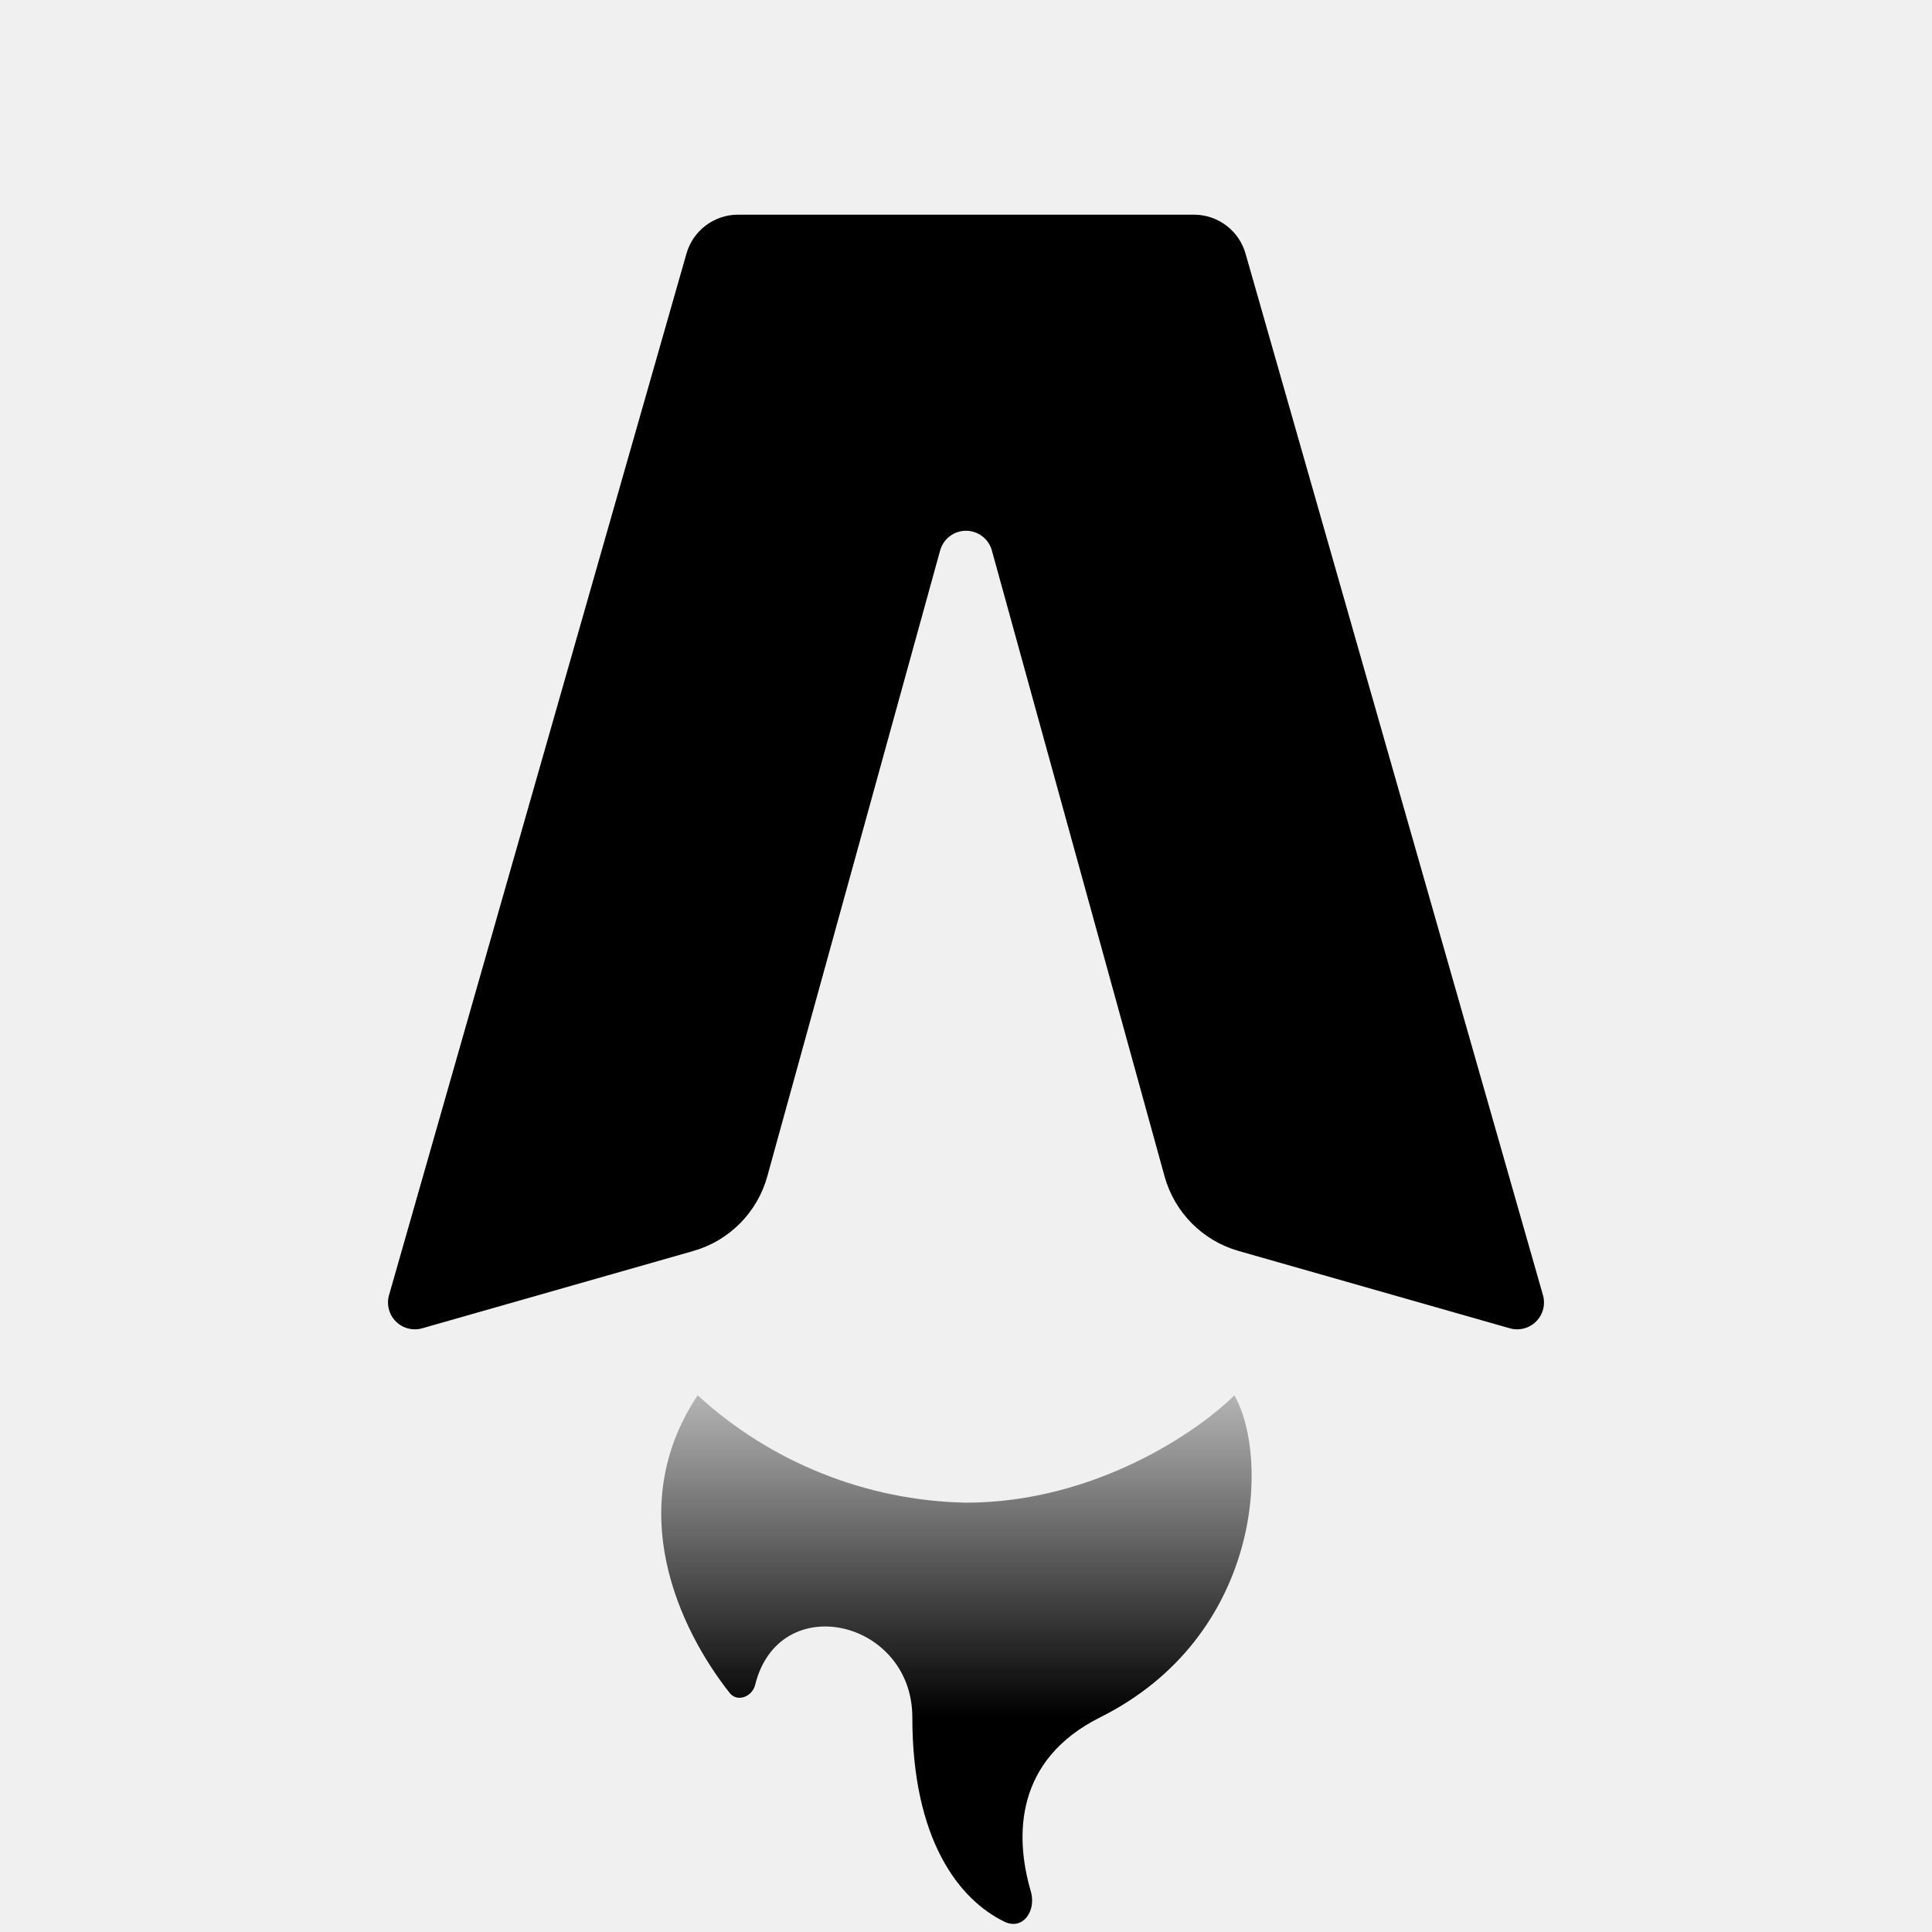
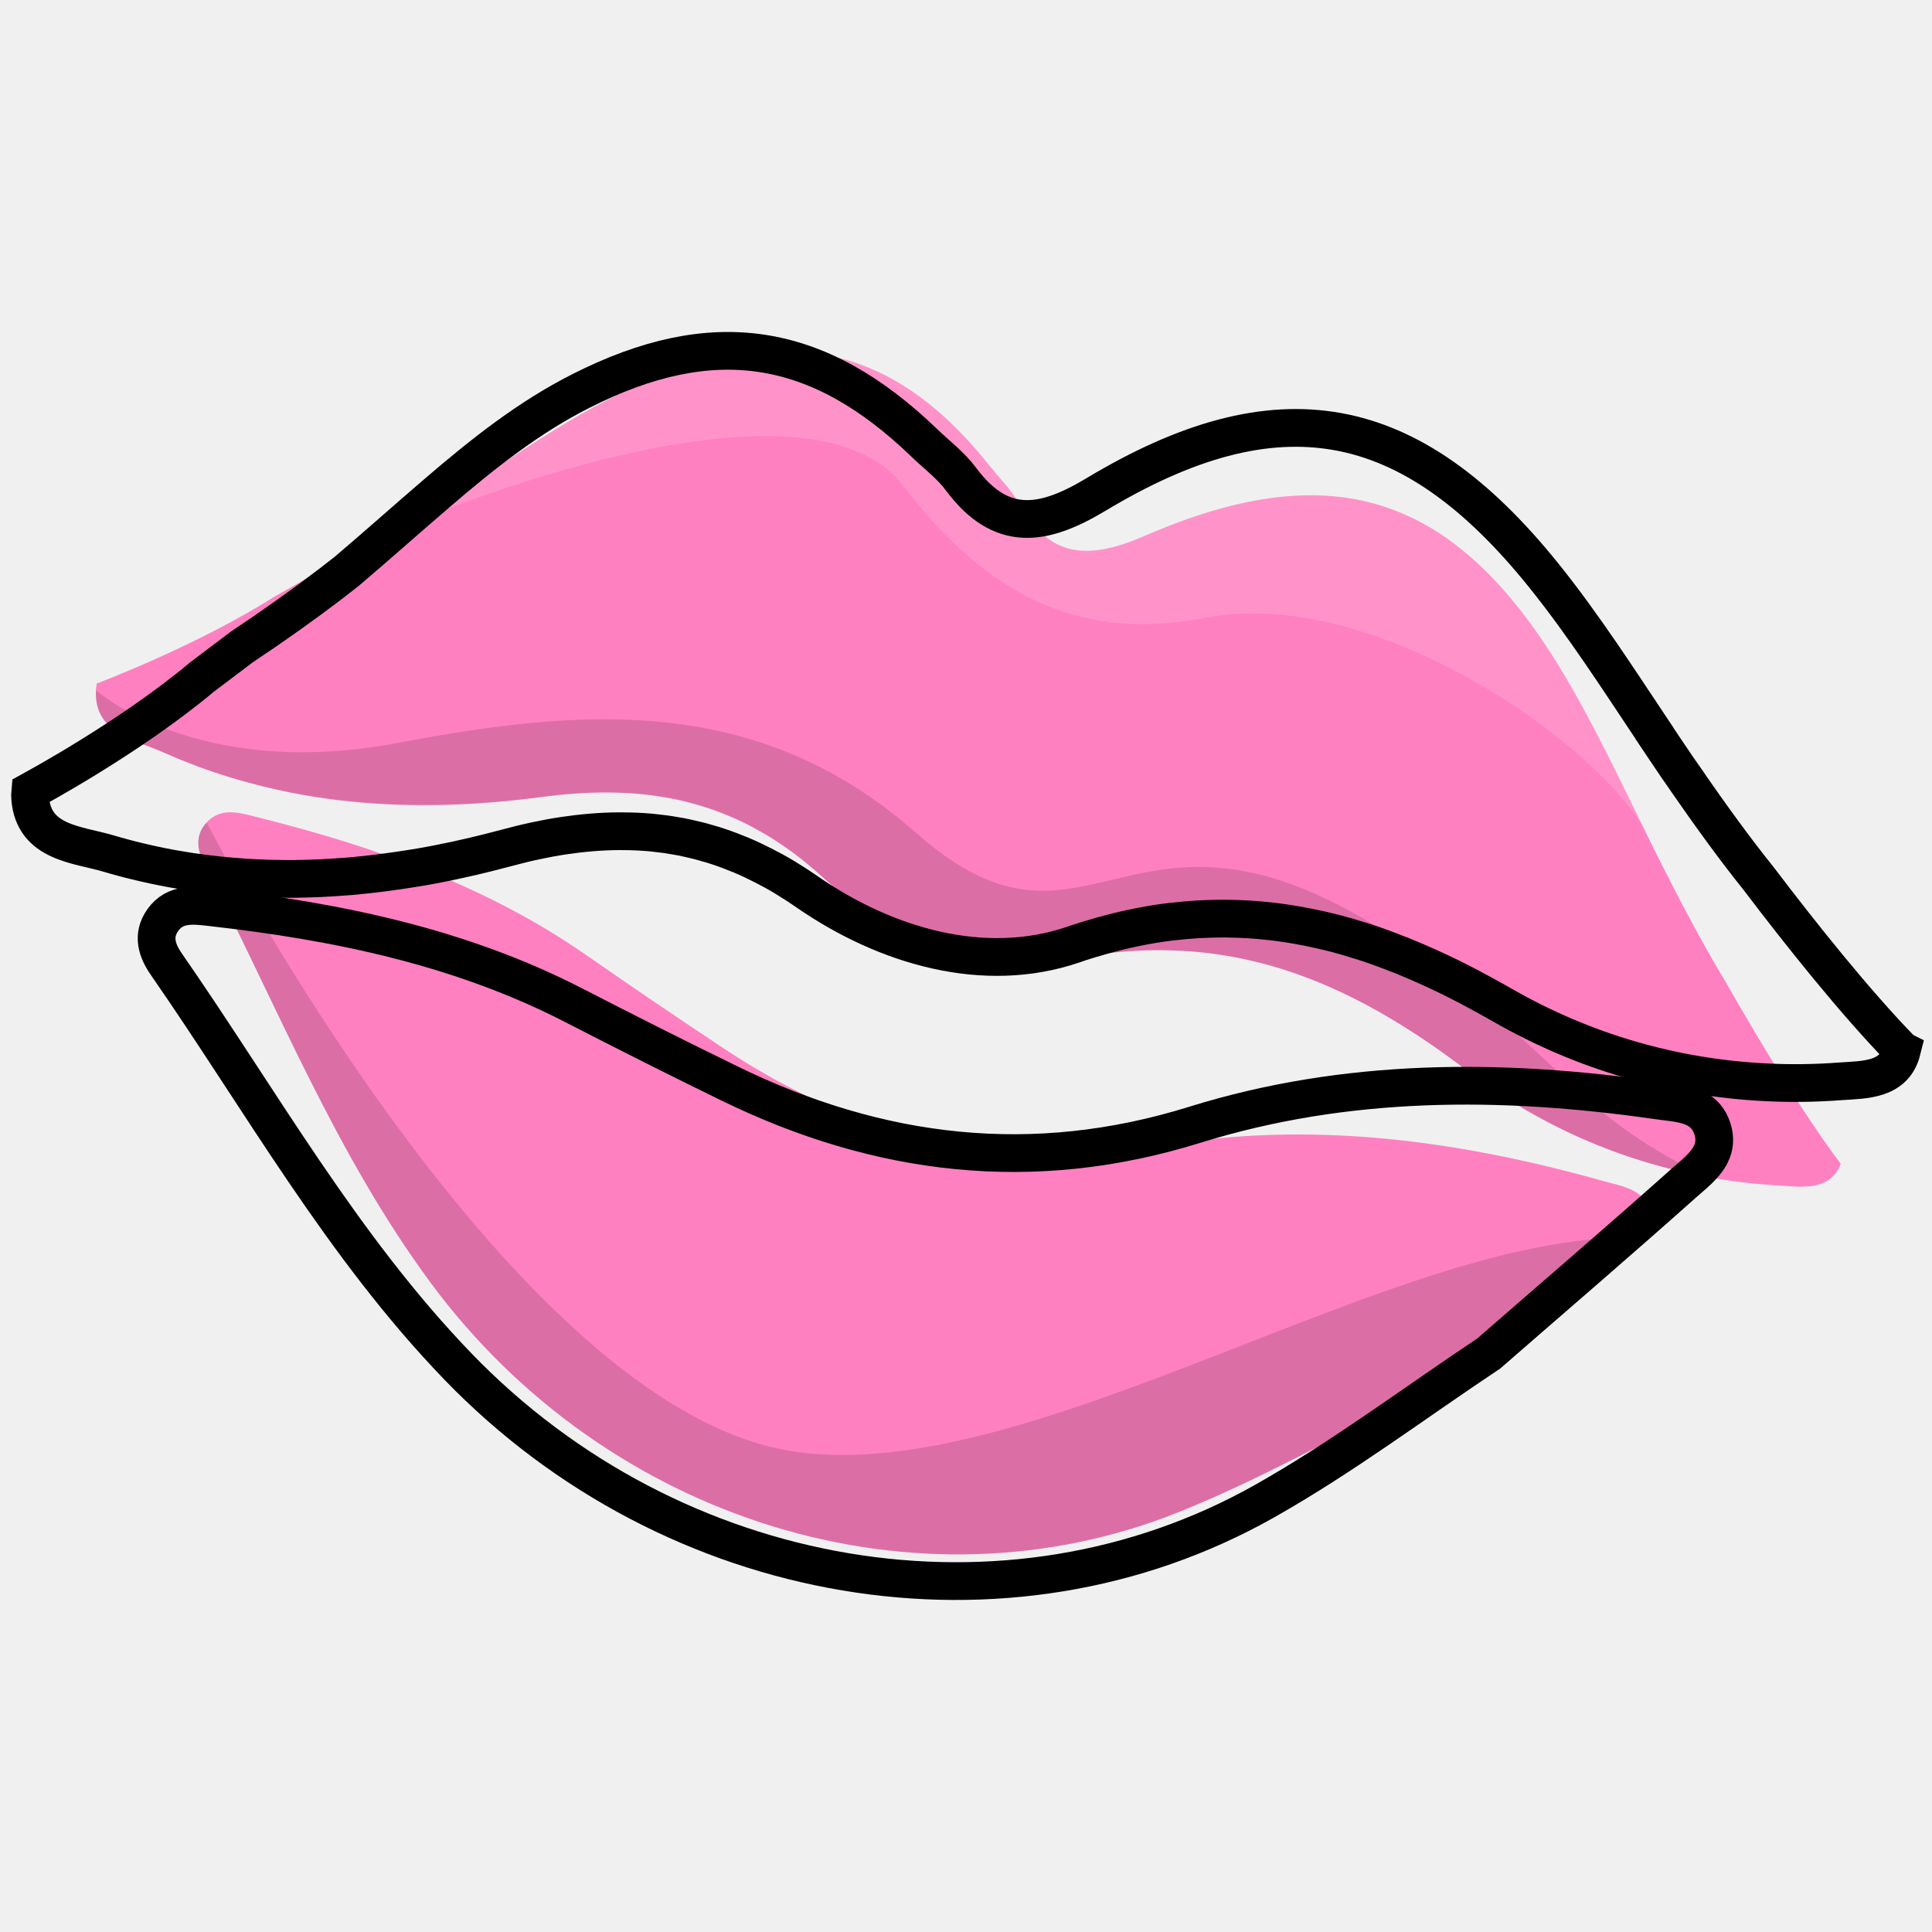
- <svg xmlns="http://www.w3.org/2000/svg" fill="none" viewBox="0 0 36 36">
-   <path fill="#000" d="M22.25 4h-8.5a1 1 0 0 0-.96.73l-5.54 19.4a.5.5 0 0 0 .62.62l5.05-1.44a2 2 0 0 0 1.38-1.4l3.22-11.66a.5.5 0 0 1 .96 0l3.22 11.67a2 2 0 0 0 1.38 1.39l5.05 1.44a.5.5 0 0 0 .62-.62l-5.54-19.4a1 1 0 0 0-.96-.73Z" />
-   <path fill="url(#gradient)" d="M18 28a7.63 7.63 0 0 1-5-2c-1.4 2.1-.35 4.35.6 5.55.14.17.41.07.47-.15.44-1.8 2.93-1.22 2.93.6 0 2.28.87 3.4 1.72 3.81.34.16.59-.2.49-.56-.31-1.05-.29-2.46 1.29-3.25 3-1.5 3.17-4.83 2.5-6-.67.67-2.6 2-5 2Z" />
+ <svg xmlns="http://www.w3.org/2000/svg" id="Layer_1" data-name="Layer 1" viewBox="0 0 256 256">
  <defs>
-     <linearGradient id="gradient" x1="16" x2="16" y1="32" y2="24" gradientUnits="userSpaceOnUse">
-       <stop stop-color="#000" />
-       <stop offset="1" stop-color="#000" stop-opacity="0" />
-     </linearGradient>
+     <style>
+       .cls-1 {
+         fill: none;
+         stroke: #000;
+         stroke-miterlimit: 10;
+         stroke-width: 5px;
+       }
+ 
+       .cls-2 {
+         opacity: .14;
+       }
+ 
+       .cls-3 {
+         fill: #fff;
+         opacity: .15;
+       }
+ 
+       .cls-4 {
+         fill: #ff80c0;
+       }
+     </style>
  </defs>
-   <style>
-     @media (prefers-color-scheme:dark){:root{filter:invert(100%)}}
-   </style>
+   <g>
+     <path class="cls-4" d="M243.91,154.21c-1.45,3.66-5.16,3.07-8.22,2.87-3.18-.18-6.3-.55-9.37-1.11-11.68-2.12-22.49-6.91-31.85-14.05-1.32-1.01-2.64-1.97-3.95-2.9-.65-.45-1.3-.9-1.94-1.33-1.86-1.24-3.74-2.41-5.62-3.48-.32-.19-.65-.37-.99-.55-.49-.29-.99-.55-1.49-.8-.59-.32-1.19-.62-1.78-.91l-.2-.1c-.49-.24-.98-.47-1.49-.69-.58-.27-1.16-.53-1.75-.77-.26-.12-.52-.22-.79-.33-.39-.16-.78-.31-1.17-.46-.27-.11-.54-.21-.81-.3-.45-.16-.91-.32-1.35-.48-1.45-.49-2.9-.93-4.38-1.29-.37-.09-.74-.18-1.12-.27-.37-.09-.74-.17-1.11-.24-.38-.09-.76-.16-1.14-.22-.38-.07-.75-.14-1.14-.2-.38-.06-.76-.13-1.14-.18-.58-.08-1.16-.15-1.74-.21s-1.17-.11-1.75-.16c-.55-.03-1.1-.07-1.65-.09-.64-.02-1.28-.04-1.92-.06-1.6-.01-3.23,.05-4.89,.17-.46,.05-.91,.08-1.38,.13-.37,.04-.75,.08-1.13,.13-.42,.05-.85,.1-1.28,.16-.61,.09-1.23,.19-1.84,.29-.06,0-.11,.02-.17,.03-.63,.1-1.25,.22-1.88,.35-11.72,2.36-23.62-2.88-32.64-11.07-.41-.38-.84-.74-1.25-1.1-.84-.72-1.69-1.4-2.54-2.02-.85-.63-1.71-1.21-2.57-1.76s-1.74-1.06-2.62-1.53c-.44-.24-.88-.46-1.32-.68-.5-.24-1-.48-1.51-.69h-.02c-.4-.18-.81-.36-1.22-.51-.17-.07-.35-.13-.52-.2-.44-.17-.88-.33-1.33-.48-.47-.15-.94-.3-1.42-.44-.13-.04-.27-.09-.42-.13-.36-.1-.72-.19-1.07-.28-.61-.16-1.22-.3-1.85-.42-.49-.09-.98-.19-1.46-.26-.14-.03-.3-.05-.44-.07-.35-.06-.69-.1-1.04-.15-2.31-.29-4.7-.4-7.16-.35-1.17,.02-2.35,.09-3.57,.19-1.2,.09-2.42,.23-3.67,.39-2.98,.39-5.96,.7-8.95,.88-1,.06-1.99,.11-2.98,.14-2.49,.08-4.97,.08-7.45,0-.5-.02-.99-.04-1.49-.07-1-.05-1.98-.12-2.97-.2-.55-.05-1.12-.1-1.68-.16-1.17-.11-2.32-.25-3.48-.43-.51-.07-1.02-.15-1.52-.23-.55-.09-1.11-.18-1.66-.29-.88-.15-1.76-.33-2.63-.53-.4-.09-.81-.17-1.21-.27-.63-.14-1.27-.29-1.89-.47-.41-.1-.81-.21-1.21-.32-.34-.09-.68-.18-1.01-.28-.43-.12-.85-.25-1.27-.38-.35-.1-.7-.21-1.05-.32-1.5-.48-2.99-1.01-4.47-1.6-.54-.21-1.07-.42-1.61-.65-.53-.23-1.07-.45-1.61-.69-3.76-1.68-9.27-2.55-8.99-8.24,.01-.33,.06-.64,.12-.92,.48-.19,13.41-5.09,23.53-11.51,1.83-1.04,3.66-2.07,5.49-3.11,4.32-2.11,8.35-4.26,12.01-6.35,0,0,.01,0,.04-.02,.8-.46,1.59-.92,2.36-1.37,4.26-2.75,8.15-5.4,11.89-7.84l.65-.43,.07-.05c6.69-4.36,12.9-8.05,19.83-10.48,17.68-6.22,30.65-2.46,42.34,12.2,1.37,1.72,2.99,3.3,4.03,5.2,4.12,7.39,9.51,7.28,16.65,4.18,24.69-10.74,40.92-5.58,55,17.52,4.25,6.99,7.74,14.44,11.36,21.79,0,.01,0,.02,0,.02,.74,1.51,1.49,3.01,2.25,4.51,.32,.64,.66,1.28,.98,1.91,0,0,0,.01,0,.03,2.36,4.58,4.78,9.12,7.44,13.5,4.41,7.73,10.11,17.2,15.14,23.93v.02Z" />
+     <path class="cls-3" d="M218.1,110.3c-5.89-11.33-35.72-32.83-58.39-28.44-13.1,2.53-26.71,.1-39.98-17.42-13.07-17.25-64.18,4.41-65.81,5.11l14.25-9.21,.65-.43,.07-.05c6.69-4.36,12.9-8.05,19.83-10.48,17.68-6.22,30.65-2.46,42.34,12.2,1.37,1.72,2.99,3.3,4.03,5.2,4.12,7.39,9.51,7.28,16.65,4.18,24.69-10.74,40.92-5.58,55,17.52,4.25,6.99,7.74,14.44,11.36,21.79,0,.01,0,.02,0,.02Z" />
+     <path class="cls-2" d="M226.32,155.97c-11.68-2.12-22.49-6.91-31.85-14.05-16.03-12.24-32.15-18.97-52.98-14.77-11.72,2.36-23.63-2.88-32.65-11.07-10.87-9.87-22.65-12.41-37-10.49-16.95,2.26-34.08,1.27-50.13-5.89-3.76-1.68-9.27-2.54-8.99-8.24,0,0,13.36,12.04,40.07,6.97,24.61-4.67,47.76-6.45,68.64,11.97,27.49,24.25,29.29-22.19,86.41,32.99,6.22,6.01,12.56,9.92,18.47,12.57Z" />
+     <path class="cls-4" d="M218.15,164.11c-.91,1.35-2.53,2.27-3.88,3.19-9,6.13-18.12,12.07-27.35,18.18-10.11,4.95-20.08,10.6-30.63,14.84-34.73,13.99-75.85,1.27-99.19-30.3-12.6-17.03-20.36-36.72-29.97-55.38-.99-1.91-1.37-3.91,.25-5.66,1.85-1.99,4.18-1.34,6.39-.78,15.57,3.88,30.59,9.09,43.92,18.36,6.03,4.19,12.1,8.32,18.22,12.37,17.61,11.67,36.64,16.57,57.8,12.93,19.84-3.42,39.37-.8,58.61,4.6,2.67,.75,5.81,1.11,6.45,4.44,.25,1.33-.04,2.36-.62,3.22Z" />
+     <path class="cls-2" d="M218.15,164.11c-.91,1.35-2.53,2.27-3.88,3.19-9,6.13-18.12,12.07-27.35,18.18-10.11,4.95-20.08,10.6-30.63,14.84-34.73,13.99-75.85,1.27-99.19-30.3-12.6-17.03-20.36-36.72-29.97-55.38-.99-1.91-1.37-3.91,.25-5.66,0,0,38.68,75.12,75.79,82.98,31.89,6.76,83.22-30,114.99-27.84Z" />
+   </g>
+   <g>
+     <path class="cls-1" d="M252.01,139.18c-1,3.99-4.93,3.88-8.12,4.1-3.32,.25-6.6,.3-9.86,.13-12.38-.6-24.23-4.08-34.91-10.2-1.5-.86-3-1.68-4.49-2.47-.73-.38-1.46-.75-2.19-1.12-2.1-1.03-4.2-1.98-6.3-2.84-.36-.15-.73-.3-1.1-.43-.55-.23-1.1-.43-1.65-.63-.65-.25-1.31-.48-1.97-.7l-.22-.07c-.54-.18-1.08-.35-1.63-.51-.64-.2-1.28-.39-1.91-.56-.29-.09-.57-.16-.87-.23-.43-.11-.85-.22-1.27-.31-.29-.08-.59-.14-.88-.2-.49-.11-.99-.21-1.47-.31-1.57-.31-3.13-.56-4.71-.74-.39-.04-.8-.09-1.19-.12-.39-.04-.79-.08-1.19-.1-.41-.04-.81-.06-1.21-.07-.4-.02-.8-.05-1.2-.05-.4-.01-.81-.03-1.2-.03-.61,0-1.22,0-1.83,.02s-1.22,.04-1.84,.07c-.57,.04-1.15,.08-1.73,.13-.67,.06-1.33,.13-1.99,.2-1.66,.2-3.34,.49-5.04,.85-.47,.11-.94,.2-1.42,.32-.38,.09-.77,.18-1.15,.29-.43,.11-.86,.22-1.3,.34-.62,.18-1.24,.37-1.87,.55-.06,.01-.11,.04-.17,.05-.64,.19-1.27,.4-1.9,.62-11.82,4.04-24.86,.24-35.32-7.01-.48-.34-.97-.65-1.45-.97-.97-.63-1.94-1.22-2.9-1.75-.97-.53-1.94-1.02-2.91-1.48s-1.95-.86-2.92-1.23c-.49-.18-.98-.36-1.46-.52-.55-.18-1.1-.36-1.66-.51h-.02c-.44-.13-.88-.26-1.33-.36-.18-.05-.38-.09-.56-.13-.48-.12-.96-.22-1.45-.32-.51-.09-1.02-.18-1.53-.26-.15-.03-.29-.05-.45-.07-.39-.05-.77-.1-1.15-.14-.65-.09-1.31-.14-1.97-.18-.52-.03-1.04-.06-1.55-.07-.15,0-.31-.02-.47-.01-.37-.01-.73-.01-1.1-.01-2.43,.01-4.93,.23-7.46,.61-1.2,.18-2.43,.41-3.67,.68-1.23,.26-2.48,.57-3.74,.91-3.03,.81-6.08,1.54-9.15,2.13-1.02,.2-2.04,.39-3.07,.55-2.57,.42-5.14,.76-7.72,1.01-.52,.05-1.03,.1-1.55,.13-1.04,.08-2.07,.14-3.1,.2-.58,.03-1.17,.05-1.76,.06-1.22,.04-2.44,.06-3.66,.03-.54,0-1.07-.02-1.61-.03-.59-.02-1.17-.04-1.76-.07-.93-.04-1.87-.11-2.8-.19-.43-.03-.87-.07-1.29-.11-.67-.06-1.35-.13-2.03-.22-.44-.05-.87-.1-1.3-.17-.36-.04-.73-.1-1.08-.15-.46-.07-.91-.14-1.37-.22-.38-.06-.75-.12-1.13-.19-1.62-.3-3.23-.64-4.84-1.04-.59-.14-1.17-.29-1.75-.45-.58-.16-1.17-.32-1.76-.5-4.12-1.23-9.95-1.37-10.43-7.31-.03-.34-.03-.67,0-.97,.47-.26,13.2-7.1,22.79-15.14,1.75-1.32,3.5-2.65,5.26-3.97,4.18-2.78,8.07-5.55,11.57-8.21,0,0,.01,0,.04-.03,.77-.59,1.52-1.17,2.25-1.75,4.04-3.43,7.7-6.7,11.25-9.75l.62-.53,.06-.06c6.33-5.43,12.26-10.1,19.11-13.57,17.46-8.86,31.4-6.74,45.51,6.85,1.66,1.6,3.55,3.01,4.89,4.83,5.28,7.09,10.84,6.24,17.81,2.06,24.1-14.5,41.62-11.37,59.35,10.63,5.36,6.66,9.99,13.9,14.75,21.02,0,.01,0,.02,0,.02,.98,1.46,1.95,2.92,2.94,4.37,.42,.61,.85,1.23,1.28,1.84,0,0,0,.01,.01,.03,3.07,4.42,6.2,8.79,9.55,12.96,5.62,7.41,12.82,16.43,18.95,22.72v.02Z" />
+     <path class="cls-1" d="M226.68,152.96c-.76,1.52-2.31,2.7-3.59,3.83-8.48,7.57-17.12,14.97-25.84,22.57-9.79,6.51-19.35,13.72-29.69,19.55-34.05,19.23-78.38,11.69-106.87-17.83-15.37-15.92-26.1-35.24-38.61-53.26-1.29-1.84-1.96-3.86-.51-5.9,1.64-2.32,4.14-1.96,6.52-1.69,16.66,1.89,32.92,5.24,48,13.01,6.82,3.51,13.67,6.96,20.56,10.32,19.83,9.68,40.21,12.15,61.63,5.49,20.08-6.25,40.67-6.21,61.32-3.24,2.87,.42,6.17,.36,7.29,3.72,.44,1.34,.28,2.45-.2,3.42Z" />
+   </g>
</svg>
